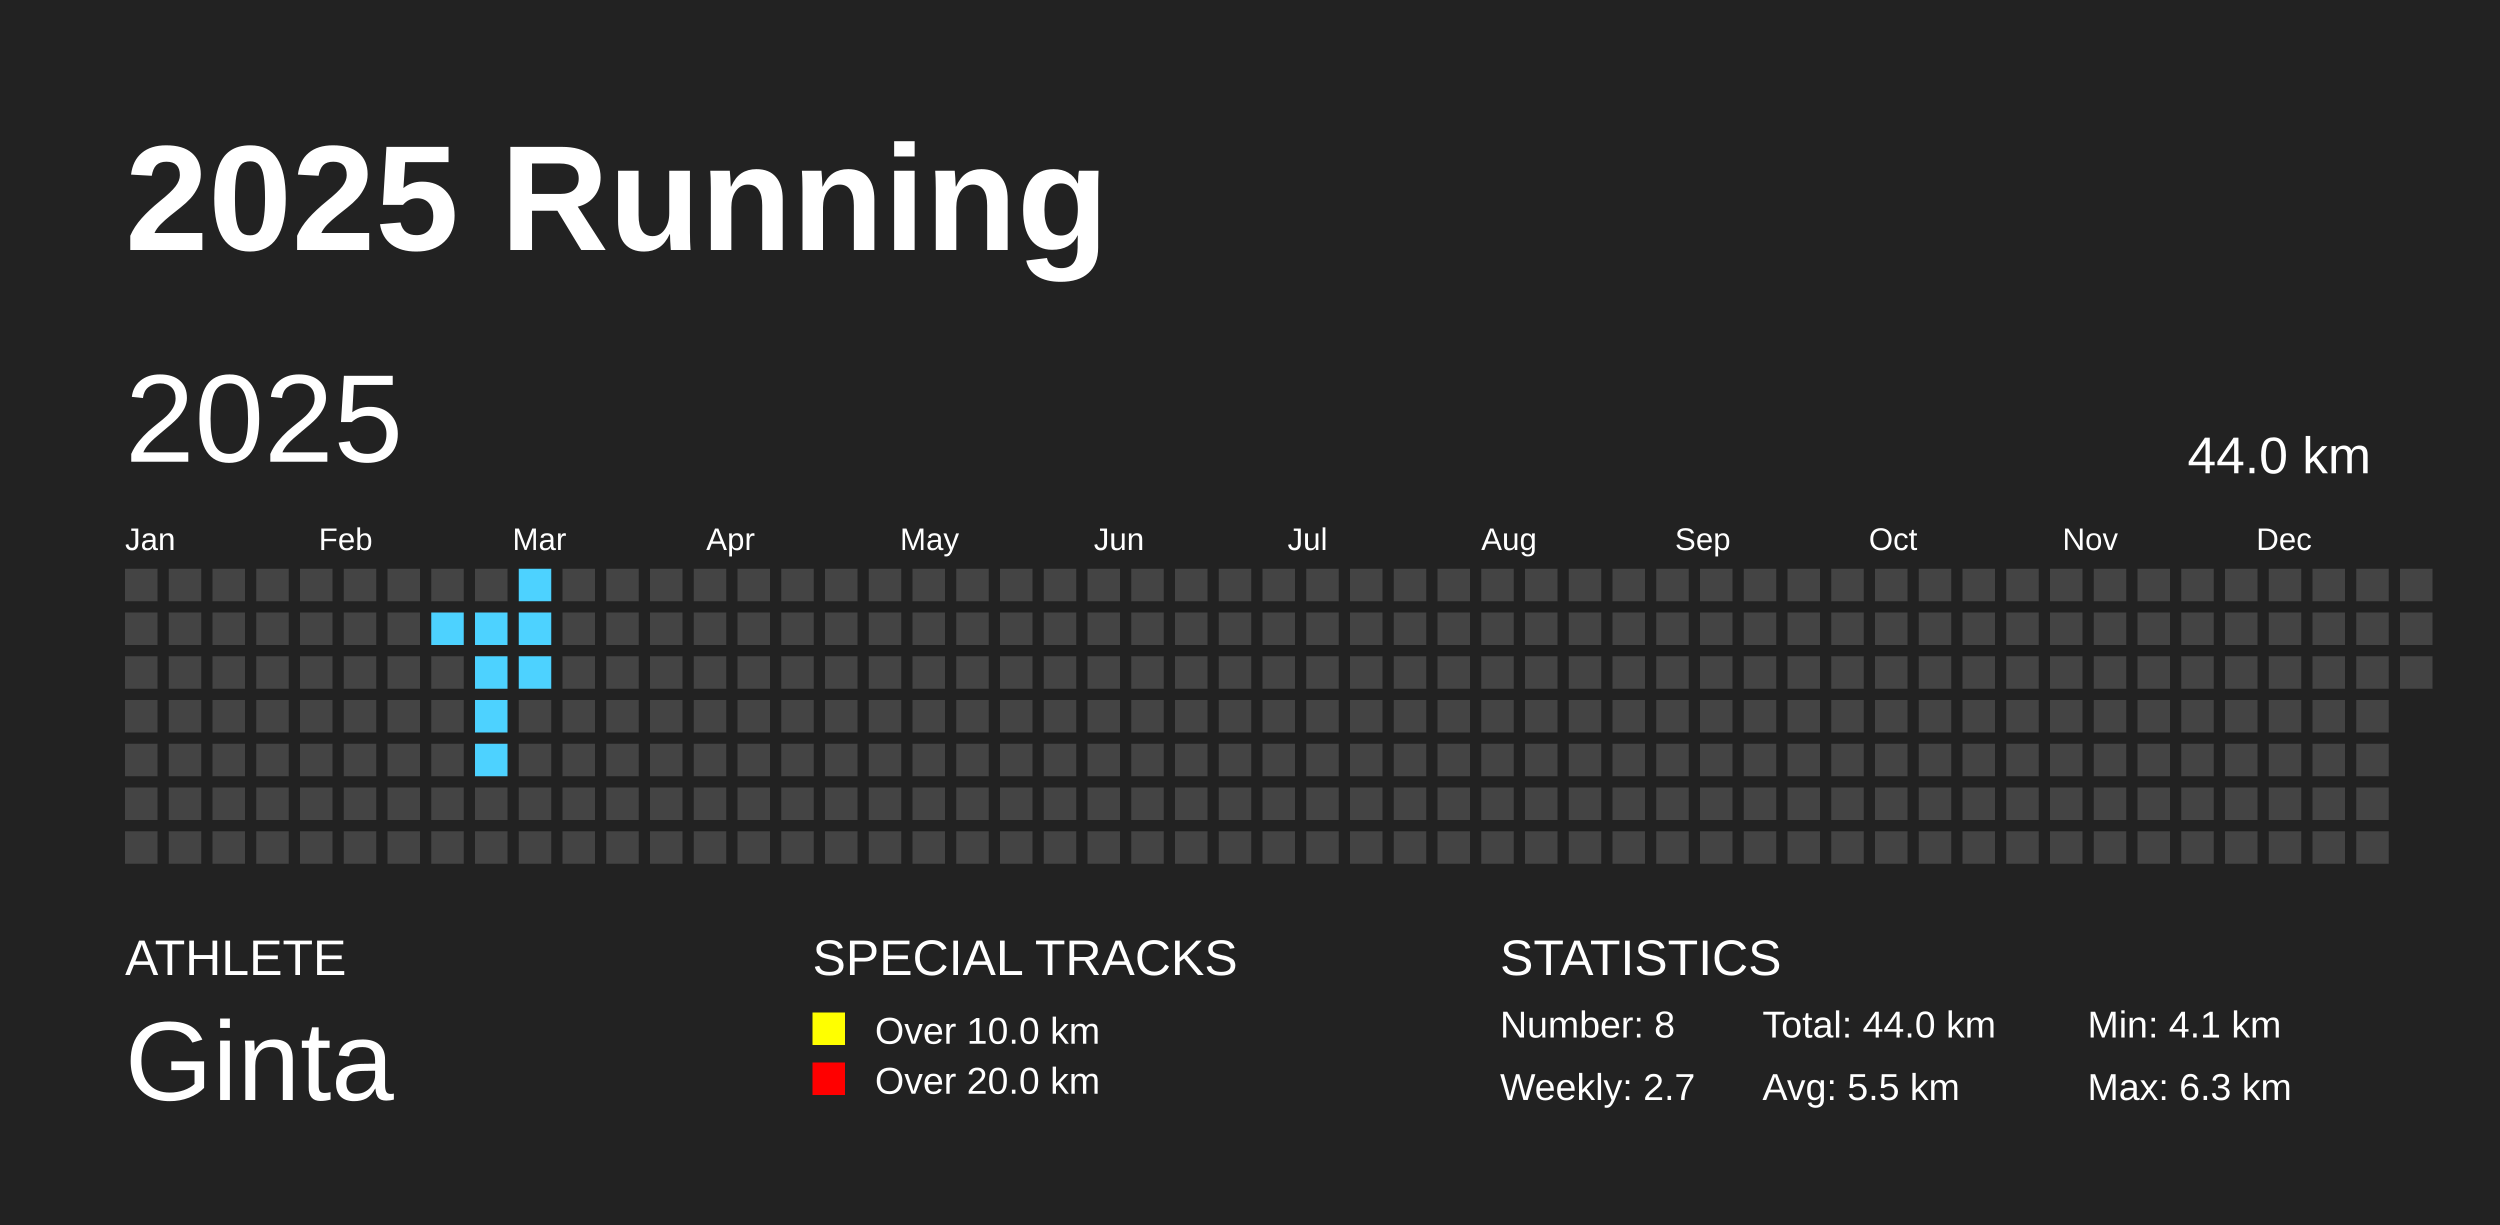
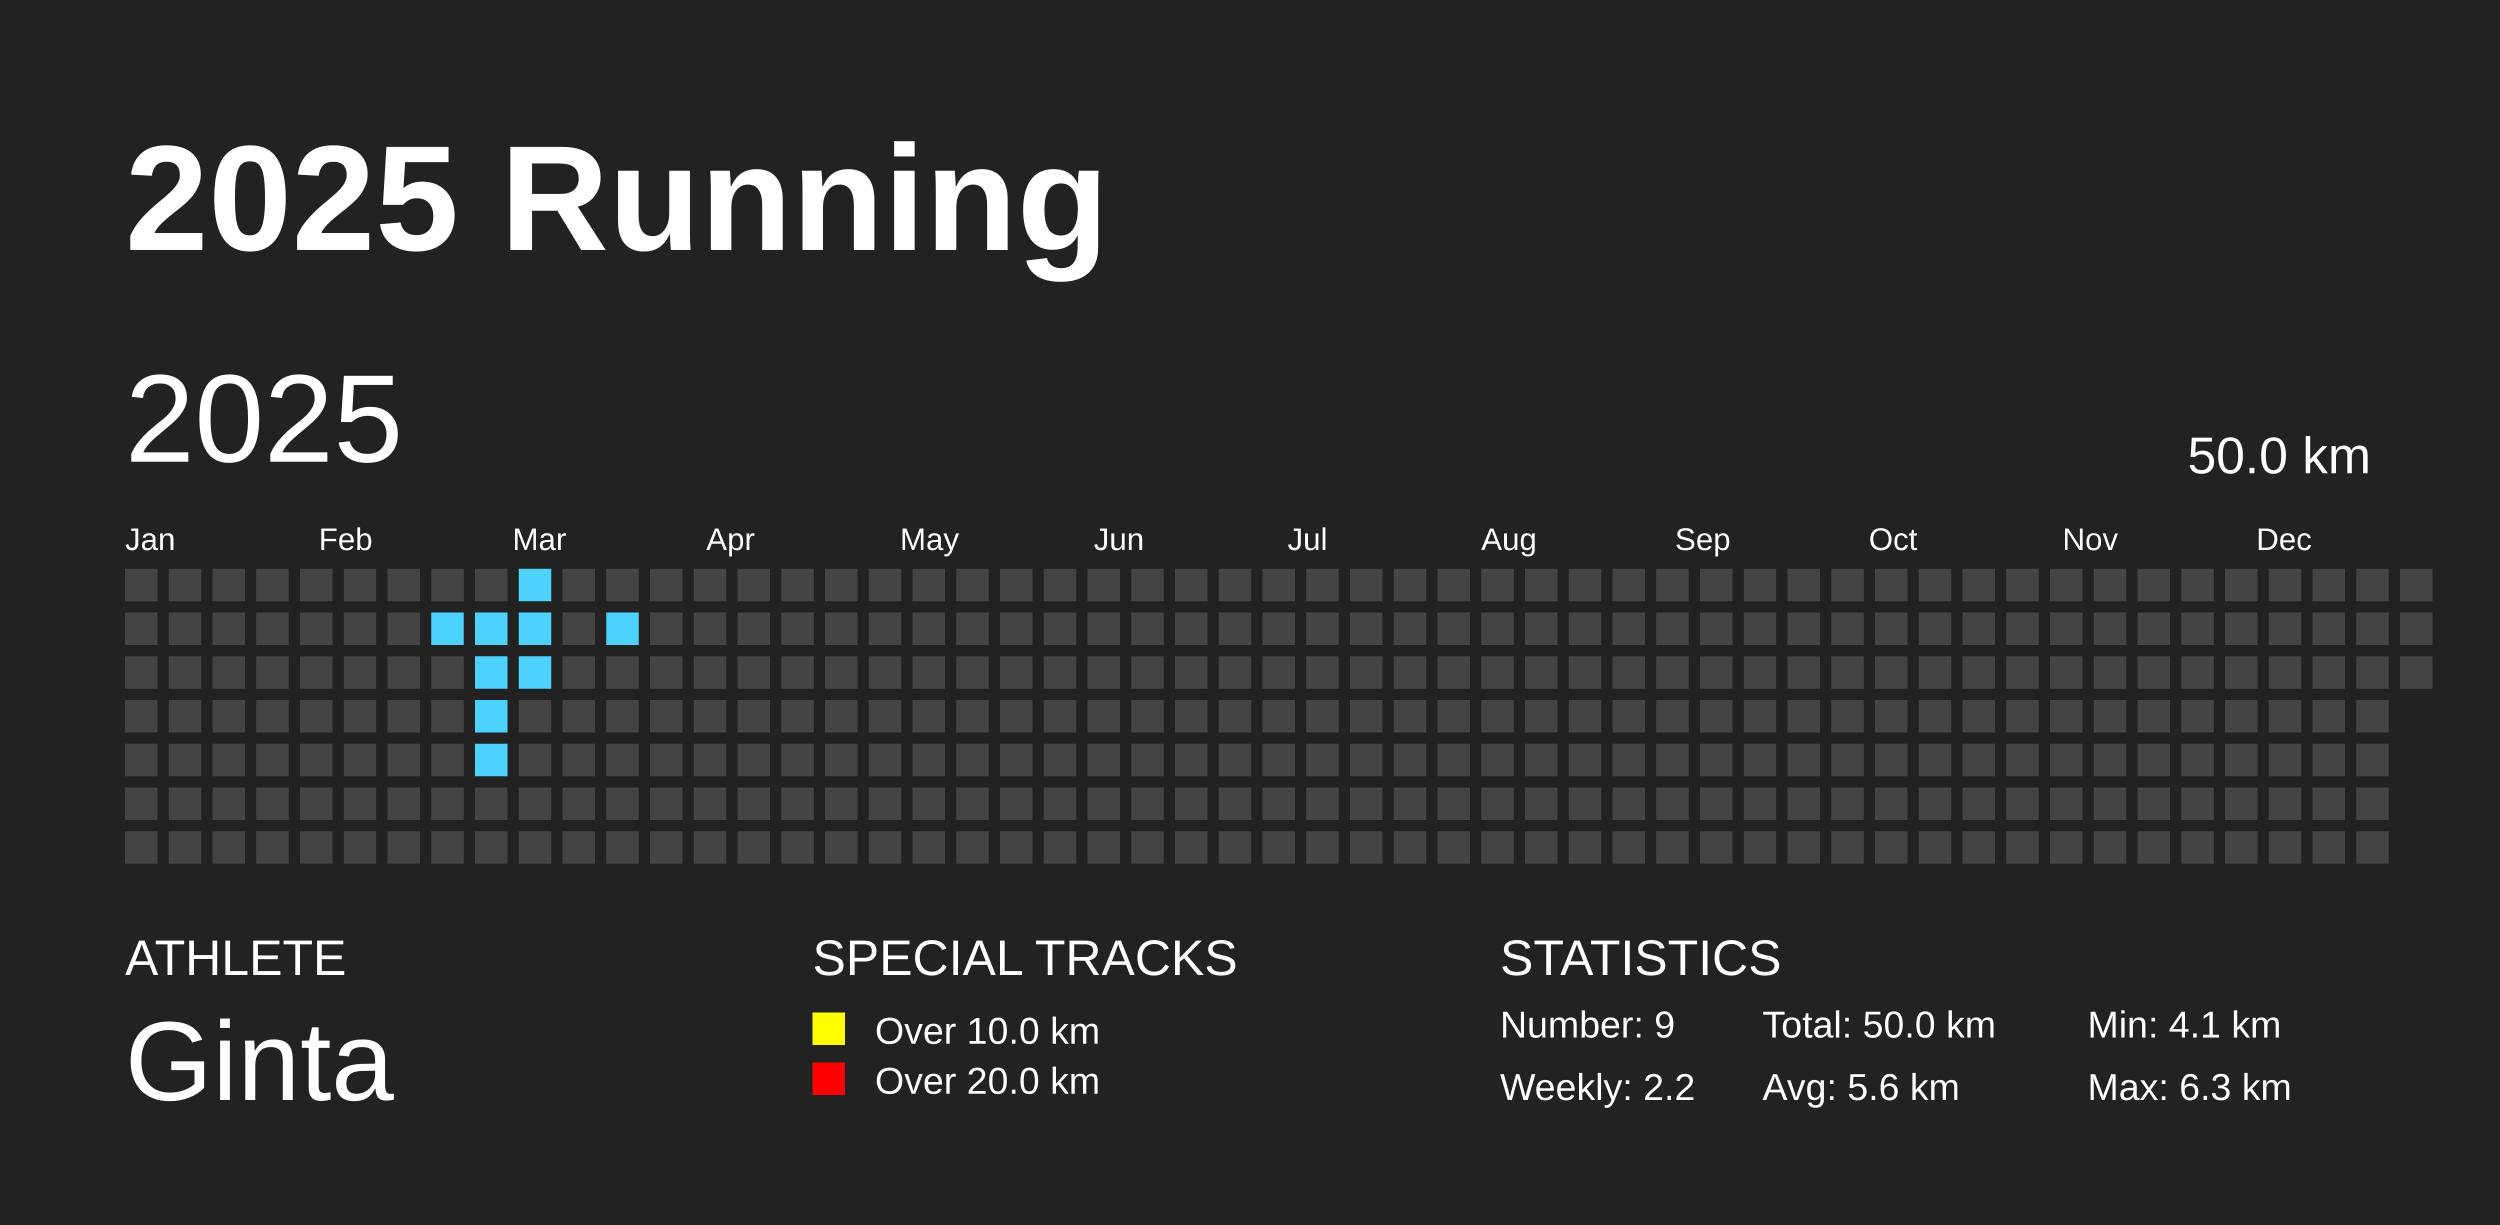
<svg xmlns="http://www.w3.org/2000/svg" baseProfile="full" height="98mm" version="1.1" viewBox="0,0,200,98" width="200mm">
  <defs />
  <rect fill="#222222" height="98" width="200" x="0" y="0" />
  <text fill="#FFFFFF" style="font-size:12px; font-family:Arial; font-weight:bold;" x="10" y="20">2025 Running</text>
  <text fill="#FFFFFF" style="font-size:4px; font-family:Arial" x="10" y="78">ATHLETE</text>
  <text fill="#FFFFFF" style="font-size:9px; font-family:Arial" x="10" y="88">Ginta</text>
  <text fill="#FFFFFF" style="font-size:4px; font-family:Arial" x="65" y="78">SPECIAL TRACKS</text>
  <rect fill="yellow" height="2.6" width="2.6" x="65" y="81" />
  <text fill="#FFFFFF" style="font-size:3px; font-family:Arial" x="70" y="83.5">Over 10.0 km</text>
  <rect fill="red" height="2.6" width="2.6" x="65" y="85" />
  <text fill="#FFFFFF" style="font-size:3px; font-family:Arial" x="70" y="87.5">Over 20.0 km</text>
  <text fill="#FFFFFF" style="font-size:4px; font-family:Arial" x="120" y="78">STATISTICS</text>
-   <text fill="#FFFFFF" style="font-size:3px; font-family:Arial" x="120" y="83">Number: 8</text>
-   <text fill="#FFFFFF" style="font-size:3px; font-family:Arial" x="120" y="88">Weekly: 2.7</text>
-   <text fill="#FFFFFF" style="font-size:3px; font-family:Arial" x="141" y="83">Total: 44.0 km</text>
-   <text fill="#FFFFFF" style="font-size:3px; font-family:Arial" x="141" y="88">Avg: 5.5 km</text>
+   <text fill="#FFFFFF" style="font-size:3px; font-family:Arial" x="120" y="83">Number: 9</text>
+   <text fill="#FFFFFF" style="font-size:3px; font-family:Arial" x="120" y="88">Weekly: 2.2</text>
+   <text fill="#FFFFFF" style="font-size:3px; font-family:Arial" x="141" y="83">Total: 50.0 km</text>
+   <text fill="#FFFFFF" style="font-size:3px; font-family:Arial" x="141" y="88">Avg: 5.6 km</text>
  <text fill="#FFFFFF" style="font-size:3px; font-family:Arial" x="167" y="83">Min: 4.1 km</text>
  <text fill="#FFFFFF" style="font-size:3px; font-family:Arial" x="167" y="88">Max: 6.3 km</text>
  <text dominant-baseline="hanging" fill="#FFFFFF" style="font-size:10.0px; font-family:Arial;" x="10" y="30">2025</text>
-   <text dominant-baseline="hanging" fill="#FFFFFF" style="font-size:4.125px; font-family:Arial;" x="175" y="35">44.0 km</text>
+   <text dominant-baseline="hanging" fill="#FFFFFF" style="font-size:4.125px; font-family:Arial;" x="175" y="35">50.0 km</text>
  <text fill="#FFFFFF" style="font-size:2.5px; font-family:Arial" x="10.0" y="44">Jan</text>
  <text fill="#FFFFFF" style="font-size:2.5px; font-family:Arial" x="25.5" y="44">Feb</text>
  <text fill="#FFFFFF" style="font-size:2.5px; font-family:Arial" x="41.0" y="44">Mar</text>
  <text fill="#FFFFFF" style="font-size:2.5px; font-family:Arial" x="56.5" y="44">Apr</text>
  <text fill="#FFFFFF" style="font-size:2.5px; font-family:Arial" x="72.0" y="44">May</text>
  <text fill="#FFFFFF" style="font-size:2.5px; font-family:Arial" x="87.5" y="44">Jun</text>
  <text fill="#FFFFFF" style="font-size:2.5px; font-family:Arial" x="103.0" y="44">Jul</text>
  <text fill="#FFFFFF" style="font-size:2.5px; font-family:Arial" x="118.5" y="44">Aug</text>
  <text fill="#FFFFFF" style="font-size:2.5px; font-family:Arial" x="134.0" y="44">Sep</text>
  <text fill="#FFFFFF" style="font-size:2.5px; font-family:Arial" x="149.5" y="44">Oct</text>
  <text fill="#FFFFFF" style="font-size:2.5px; font-family:Arial" x="165.0" y="44">Nov</text>
  <text fill="#FFFFFF" style="font-size:2.5px; font-family:Arial" x="180.5" y="44">Dec</text>
  <rect fill="#444444" height="2.6" width="2.6" x="10.0" y="45.5" />
  <rect fill="#444444" height="2.6" width="2.6" x="10.0" y="49.0" />
  <rect fill="#444444" height="2.6" width="2.6" x="10.0" y="52.5" />
  <rect fill="#444444" height="2.6" width="2.6" x="10.0" y="56.0" />
  <rect fill="#444444" height="2.6" width="2.6" x="10.0" y="59.5" />
  <rect fill="#444444" height="2.6" width="2.6" x="10.0" y="63.0" />
  <rect fill="#444444" height="2.6" width="2.6" x="10.0" y="66.5" />
  <rect fill="#444444" height="2.6" width="2.6" x="13.5" y="45.5" />
  <rect fill="#444444" height="2.6" width="2.6" x="13.5" y="49.0" />
  <rect fill="#444444" height="2.6" width="2.6" x="13.5" y="52.5" />
  <rect fill="#444444" height="2.6" width="2.6" x="13.5" y="56.0" />
  <rect fill="#444444" height="2.6" width="2.6" x="13.5" y="59.5" />
  <rect fill="#444444" height="2.6" width="2.6" x="13.5" y="63.0" />
  <rect fill="#444444" height="2.6" width="2.6" x="13.5" y="66.5" />
  <rect fill="#444444" height="2.6" width="2.6" x="17.0" y="45.5" />
  <rect fill="#444444" height="2.6" width="2.6" x="17.0" y="49.0" />
  <rect fill="#444444" height="2.6" width="2.6" x="17.0" y="52.5" />
  <rect fill="#444444" height="2.6" width="2.6" x="17.0" y="56.0" />
  <rect fill="#444444" height="2.6" width="2.6" x="17.0" y="59.5" />
  <rect fill="#444444" height="2.6" width="2.6" x="17.0" y="63.0" />
  <rect fill="#444444" height="2.6" width="2.6" x="17.0" y="66.5" />
  <rect fill="#444444" height="2.6" width="2.6" x="20.5" y="45.5" />
  <rect fill="#444444" height="2.6" width="2.6" x="20.5" y="49.0" />
  <rect fill="#444444" height="2.6" width="2.6" x="20.5" y="52.5" />
  <rect fill="#444444" height="2.6" width="2.6" x="20.5" y="56.0" />
  <rect fill="#444444" height="2.6" width="2.6" x="20.5" y="59.5" />
  <rect fill="#444444" height="2.6" width="2.6" x="20.5" y="63.0" />
  <rect fill="#444444" height="2.6" width="2.6" x="20.5" y="66.5" />
  <rect fill="#444444" height="2.6" width="2.6" x="24.0" y="45.5" />
  <rect fill="#444444" height="2.6" width="2.6" x="24.0" y="49.0" />
  <rect fill="#444444" height="2.6" width="2.6" x="24.0" y="52.5" />
  <rect fill="#444444" height="2.6" width="2.6" x="24.0" y="56.0" />
  <rect fill="#444444" height="2.6" width="2.6" x="24.0" y="59.5" />
  <rect fill="#444444" height="2.6" width="2.6" x="24.0" y="63.0" />
  <rect fill="#444444" height="2.6" width="2.6" x="24.0" y="66.5" />
  <rect fill="#444444" height="2.6" width="2.6" x="27.5" y="45.5" />
  <rect fill="#444444" height="2.6" width="2.6" x="27.5" y="49.0" />
  <rect fill="#444444" height="2.6" width="2.6" x="27.5" y="52.5" />
  <rect fill="#444444" height="2.6" width="2.6" x="27.5" y="56.0" />
  <rect fill="#444444" height="2.6" width="2.6" x="27.5" y="59.5" />
  <rect fill="#444444" height="2.6" width="2.6" x="27.5" y="63.0" />
  <rect fill="#444444" height="2.6" width="2.6" x="27.5" y="66.5" />
  <rect fill="#444444" height="2.6" width="2.6" x="31.0" y="45.5" />
  <rect fill="#444444" height="2.6" width="2.6" x="31.0" y="49.0" />
  <rect fill="#444444" height="2.6" width="2.6" x="31.0" y="52.5" />
  <rect fill="#444444" height="2.6" width="2.6" x="31.0" y="56.0" />
  <rect fill="#444444" height="2.6" width="2.6" x="31.0" y="59.5" />
  <rect fill="#444444" height="2.6" width="2.6" x="31.0" y="63.0" />
  <rect fill="#444444" height="2.6" width="2.6" x="31.0" y="66.5" />
  <rect fill="#444444" height="2.6" width="2.6" x="34.5" y="45.5" />
  <rect fill="#4dd2ff" height="2.6" width="2.6" x="34.5" y="49.0" />
  <rect fill="#444444" height="2.6" width="2.6" x="34.5" y="52.5" />
  <rect fill="#444444" height="2.6" width="2.6" x="34.5" y="56.0" />
  <rect fill="#444444" height="2.6" width="2.6" x="34.5" y="59.5" />
  <rect fill="#444444" height="2.6" width="2.6" x="34.5" y="63.0" />
  <rect fill="#444444" height="2.6" width="2.6" x="34.5" y="66.5" />
  <rect fill="#444444" height="2.6" width="2.6" x="38.0" y="45.5" />
  <rect fill="#4dd2ff" height="2.6" width="2.6" x="38.0" y="49.0" />
  <rect fill="#4dd2ff" height="2.6" width="2.6" x="38.0" y="52.5" />
  <rect fill="#4dd2ff" height="2.6" width="2.6" x="38.0" y="56.0" />
  <rect fill="#4dd2ff" height="2.6" width="2.6" x="38.0" y="59.5" />
  <rect fill="#444444" height="2.6" width="2.6" x="38.0" y="63.0" />
  <rect fill="#444444" height="2.6" width="2.6" x="38.0" y="66.5" />
  <rect fill="#4dd2ff" height="2.6" width="2.6" x="41.5" y="45.5" />
  <rect fill="#4dd2ff" height="2.6" width="2.6" x="41.5" y="49.0" />
  <rect fill="#4dd2ff" height="2.6" width="2.6" x="41.5" y="52.5" />
  <rect fill="#444444" height="2.6" width="2.6" x="41.5" y="56.0" />
  <rect fill="#444444" height="2.6" width="2.6" x="41.5" y="59.5" />
  <rect fill="#444444" height="2.6" width="2.6" x="41.5" y="63.0" />
  <rect fill="#444444" height="2.6" width="2.6" x="41.5" y="66.5" />
  <rect fill="#444444" height="2.6" width="2.6" x="45.0" y="45.5" />
  <rect fill="#444444" height="2.6" width="2.6" x="45.0" y="49.0" />
  <rect fill="#444444" height="2.6" width="2.6" x="45.0" y="52.5" />
  <rect fill="#444444" height="2.6" width="2.6" x="45.0" y="56.0" />
  <rect fill="#444444" height="2.6" width="2.6" x="45.0" y="59.5" />
  <rect fill="#444444" height="2.6" width="2.6" x="45.0" y="63.0" />
  <rect fill="#444444" height="2.6" width="2.6" x="45.0" y="66.5" />
  <rect fill="#444444" height="2.6" width="2.6" x="48.5" y="45.5" />
-   <rect fill="#444444" height="2.6" width="2.6" x="48.5" y="49.0" />
+   <rect fill="#4dd2ff" height="2.6" width="2.6" x="48.5" y="49.0" />
  <rect fill="#444444" height="2.6" width="2.6" x="48.5" y="52.5" />
  <rect fill="#444444" height="2.6" width="2.6" x="48.5" y="56.0" />
  <rect fill="#444444" height="2.6" width="2.6" x="48.5" y="59.5" />
  <rect fill="#444444" height="2.6" width="2.6" x="48.5" y="63.0" />
  <rect fill="#444444" height="2.6" width="2.6" x="48.5" y="66.5" />
  <rect fill="#444444" height="2.6" width="2.6" x="52.0" y="45.5" />
  <rect fill="#444444" height="2.6" width="2.6" x="52.0" y="49.0" />
  <rect fill="#444444" height="2.6" width="2.6" x="52.0" y="52.5" />
  <rect fill="#444444" height="2.6" width="2.6" x="52.0" y="56.0" />
  <rect fill="#444444" height="2.6" width="2.6" x="52.0" y="59.5" />
  <rect fill="#444444" height="2.6" width="2.6" x="52.0" y="63.0" />
  <rect fill="#444444" height="2.6" width="2.6" x="52.0" y="66.5" />
  <rect fill="#444444" height="2.6" width="2.6" x="55.5" y="45.5" />
  <rect fill="#444444" height="2.6" width="2.6" x="55.5" y="49.0" />
  <rect fill="#444444" height="2.6" width="2.6" x="55.5" y="52.5" />
  <rect fill="#444444" height="2.6" width="2.6" x="55.5" y="56.0" />
  <rect fill="#444444" height="2.6" width="2.6" x="55.5" y="59.5" />
  <rect fill="#444444" height="2.6" width="2.6" x="55.5" y="63.0" />
  <rect fill="#444444" height="2.6" width="2.6" x="55.5" y="66.5" />
  <rect fill="#444444" height="2.6" width="2.6" x="59.0" y="45.5" />
  <rect fill="#444444" height="2.6" width="2.6" x="59.0" y="49.0" />
  <rect fill="#444444" height="2.6" width="2.6" x="59.0" y="52.5" />
  <rect fill="#444444" height="2.6" width="2.6" x="59.0" y="56.0" />
  <rect fill="#444444" height="2.6" width="2.6" x="59.0" y="59.5" />
  <rect fill="#444444" height="2.6" width="2.6" x="59.0" y="63.0" />
  <rect fill="#444444" height="2.6" width="2.6" x="59.0" y="66.5" />
  <rect fill="#444444" height="2.6" width="2.6" x="62.5" y="45.5" />
  <rect fill="#444444" height="2.6" width="2.6" x="62.5" y="49.0" />
  <rect fill="#444444" height="2.6" width="2.6" x="62.5" y="52.5" />
  <rect fill="#444444" height="2.6" width="2.6" x="62.5" y="56.0" />
  <rect fill="#444444" height="2.6" width="2.6" x="62.5" y="59.5" />
  <rect fill="#444444" height="2.6" width="2.6" x="62.5" y="63.0" />
  <rect fill="#444444" height="2.6" width="2.6" x="62.5" y="66.5" />
  <rect fill="#444444" height="2.6" width="2.6" x="66.0" y="45.5" />
  <rect fill="#444444" height="2.6" width="2.6" x="66.0" y="49.0" />
  <rect fill="#444444" height="2.6" width="2.6" x="66.0" y="52.5" />
  <rect fill="#444444" height="2.6" width="2.6" x="66.0" y="56.0" />
  <rect fill="#444444" height="2.6" width="2.6" x="66.0" y="59.5" />
  <rect fill="#444444" height="2.6" width="2.6" x="66.0" y="63.0" />
  <rect fill="#444444" height="2.6" width="2.6" x="66.0" y="66.5" />
  <rect fill="#444444" height="2.6" width="2.6" x="69.5" y="45.5" />
  <rect fill="#444444" height="2.6" width="2.6" x="69.5" y="49.0" />
  <rect fill="#444444" height="2.6" width="2.6" x="69.5" y="52.5" />
  <rect fill="#444444" height="2.6" width="2.6" x="69.5" y="56.0" />
  <rect fill="#444444" height="2.6" width="2.6" x="69.5" y="59.5" />
  <rect fill="#444444" height="2.6" width="2.6" x="69.5" y="63.0" />
  <rect fill="#444444" height="2.6" width="2.6" x="69.5" y="66.5" />
  <rect fill="#444444" height="2.6" width="2.6" x="73.0" y="45.5" />
  <rect fill="#444444" height="2.6" width="2.6" x="73.0" y="49.0" />
  <rect fill="#444444" height="2.6" width="2.6" x="73.0" y="52.5" />
  <rect fill="#444444" height="2.6" width="2.6" x="73.0" y="56.0" />
  <rect fill="#444444" height="2.6" width="2.6" x="73.0" y="59.5" />
  <rect fill="#444444" height="2.6" width="2.6" x="73.0" y="63.0" />
  <rect fill="#444444" height="2.6" width="2.6" x="73.0" y="66.5" />
  <rect fill="#444444" height="2.6" width="2.6" x="76.5" y="45.5" />
  <rect fill="#444444" height="2.6" width="2.6" x="76.5" y="49.0" />
  <rect fill="#444444" height="2.6" width="2.6" x="76.5" y="52.5" />
  <rect fill="#444444" height="2.6" width="2.6" x="76.5" y="56.0" />
  <rect fill="#444444" height="2.6" width="2.6" x="76.5" y="59.5" />
  <rect fill="#444444" height="2.6" width="2.6" x="76.5" y="63.0" />
  <rect fill="#444444" height="2.6" width="2.6" x="76.5" y="66.5" />
  <rect fill="#444444" height="2.6" width="2.6" x="80.0" y="45.5" />
  <rect fill="#444444" height="2.6" width="2.6" x="80.0" y="49.0" />
  <rect fill="#444444" height="2.6" width="2.6" x="80.0" y="52.5" />
  <rect fill="#444444" height="2.6" width="2.6" x="80.0" y="56.0" />
  <rect fill="#444444" height="2.6" width="2.6" x="80.0" y="59.5" />
  <rect fill="#444444" height="2.6" width="2.6" x="80.0" y="63.0" />
  <rect fill="#444444" height="2.6" width="2.6" x="80.0" y="66.5" />
  <rect fill="#444444" height="2.6" width="2.6" x="83.5" y="45.5" />
  <rect fill="#444444" height="2.6" width="2.6" x="83.5" y="49.0" />
  <rect fill="#444444" height="2.6" width="2.6" x="83.5" y="52.5" />
  <rect fill="#444444" height="2.6" width="2.6" x="83.5" y="56.0" />
  <rect fill="#444444" height="2.6" width="2.6" x="83.5" y="59.5" />
  <rect fill="#444444" height="2.6" width="2.6" x="83.5" y="63.0" />
  <rect fill="#444444" height="2.6" width="2.6" x="83.5" y="66.5" />
  <rect fill="#444444" height="2.6" width="2.6" x="87.0" y="45.5" />
  <rect fill="#444444" height="2.6" width="2.6" x="87.0" y="49.0" />
  <rect fill="#444444" height="2.6" width="2.6" x="87.0" y="52.5" />
  <rect fill="#444444" height="2.6" width="2.6" x="87.0" y="56.0" />
  <rect fill="#444444" height="2.6" width="2.6" x="87.0" y="59.5" />
  <rect fill="#444444" height="2.6" width="2.6" x="87.0" y="63.0" />
  <rect fill="#444444" height="2.6" width="2.6" x="87.0" y="66.5" />
  <rect fill="#444444" height="2.6" width="2.6" x="90.5" y="45.5" />
  <rect fill="#444444" height="2.6" width="2.6" x="90.5" y="49.0" />
  <rect fill="#444444" height="2.6" width="2.6" x="90.5" y="52.5" />
  <rect fill="#444444" height="2.6" width="2.6" x="90.5" y="56.0" />
  <rect fill="#444444" height="2.6" width="2.6" x="90.5" y="59.5" />
  <rect fill="#444444" height="2.6" width="2.6" x="90.5" y="63.0" />
  <rect fill="#444444" height="2.6" width="2.6" x="90.5" y="66.5" />
  <rect fill="#444444" height="2.6" width="2.6" x="94.0" y="45.5" />
  <rect fill="#444444" height="2.6" width="2.6" x="94.0" y="49.0" />
  <rect fill="#444444" height="2.6" width="2.6" x="94.0" y="52.5" />
  <rect fill="#444444" height="2.6" width="2.6" x="94.0" y="56.0" />
  <rect fill="#444444" height="2.6" width="2.6" x="94.0" y="59.5" />
  <rect fill="#444444" height="2.6" width="2.6" x="94.0" y="63.0" />
  <rect fill="#444444" height="2.6" width="2.6" x="94.0" y="66.5" />
  <rect fill="#444444" height="2.6" width="2.6" x="97.5" y="45.5" />
  <rect fill="#444444" height="2.6" width="2.6" x="97.5" y="49.0" />
  <rect fill="#444444" height="2.6" width="2.6" x="97.5" y="52.5" />
  <rect fill="#444444" height="2.6" width="2.6" x="97.5" y="56.0" />
  <rect fill="#444444" height="2.6" width="2.6" x="97.5" y="59.5" />
  <rect fill="#444444" height="2.6" width="2.6" x="97.5" y="63.0" />
  <rect fill="#444444" height="2.6" width="2.6" x="97.5" y="66.5" />
  <rect fill="#444444" height="2.6" width="2.6" x="101.0" y="45.5" />
  <rect fill="#444444" height="2.6" width="2.6" x="101.0" y="49.0" />
  <rect fill="#444444" height="2.6" width="2.6" x="101.0" y="52.5" />
  <rect fill="#444444" height="2.6" width="2.6" x="101.0" y="56.0" />
  <rect fill="#444444" height="2.6" width="2.6" x="101.0" y="59.5" />
  <rect fill="#444444" height="2.6" width="2.6" x="101.0" y="63.0" />
  <rect fill="#444444" height="2.6" width="2.6" x="101.0" y="66.5" />
  <rect fill="#444444" height="2.6" width="2.6" x="104.5" y="45.5" />
  <rect fill="#444444" height="2.6" width="2.6" x="104.5" y="49.0" />
  <rect fill="#444444" height="2.6" width="2.6" x="104.5" y="52.5" />
  <rect fill="#444444" height="2.6" width="2.6" x="104.5" y="56.0" />
  <rect fill="#444444" height="2.6" width="2.6" x="104.5" y="59.5" />
  <rect fill="#444444" height="2.6" width="2.6" x="104.5" y="63.0" />
  <rect fill="#444444" height="2.6" width="2.6" x="104.5" y="66.5" />
  <rect fill="#444444" height="2.6" width="2.6" x="108.0" y="45.5" />
  <rect fill="#444444" height="2.6" width="2.6" x="108.0" y="49.0" />
  <rect fill="#444444" height="2.6" width="2.6" x="108.0" y="52.5" />
  <rect fill="#444444" height="2.6" width="2.6" x="108.0" y="56.0" />
  <rect fill="#444444" height="2.6" width="2.6" x="108.0" y="59.5" />
  <rect fill="#444444" height="2.6" width="2.6" x="108.0" y="63.0" />
  <rect fill="#444444" height="2.6" width="2.6" x="108.0" y="66.5" />
  <rect fill="#444444" height="2.6" width="2.6" x="111.5" y="45.5" />
  <rect fill="#444444" height="2.6" width="2.6" x="111.5" y="49.0" />
  <rect fill="#444444" height="2.6" width="2.6" x="111.5" y="52.5" />
  <rect fill="#444444" height="2.6" width="2.6" x="111.5" y="56.0" />
  <rect fill="#444444" height="2.6" width="2.6" x="111.5" y="59.5" />
  <rect fill="#444444" height="2.6" width="2.6" x="111.5" y="63.0" />
  <rect fill="#444444" height="2.6" width="2.6" x="111.5" y="66.5" />
  <rect fill="#444444" height="2.6" width="2.6" x="115.0" y="45.5" />
  <rect fill="#444444" height="2.6" width="2.6" x="115.0" y="49.0" />
  <rect fill="#444444" height="2.6" width="2.6" x="115.0" y="52.5" />
  <rect fill="#444444" height="2.6" width="2.6" x="115.0" y="56.0" />
  <rect fill="#444444" height="2.6" width="2.6" x="115.0" y="59.5" />
  <rect fill="#444444" height="2.6" width="2.6" x="115.0" y="63.0" />
  <rect fill="#444444" height="2.6" width="2.6" x="115.0" y="66.5" />
  <rect fill="#444444" height="2.6" width="2.6" x="118.5" y="45.5" />
  <rect fill="#444444" height="2.6" width="2.6" x="118.5" y="49.0" />
  <rect fill="#444444" height="2.6" width="2.6" x="118.5" y="52.5" />
  <rect fill="#444444" height="2.6" width="2.6" x="118.5" y="56.0" />
  <rect fill="#444444" height="2.6" width="2.6" x="118.5" y="59.5" />
  <rect fill="#444444" height="2.6" width="2.6" x="118.5" y="63.0" />
  <rect fill="#444444" height="2.6" width="2.6" x="118.5" y="66.5" />
  <rect fill="#444444" height="2.6" width="2.6" x="122.0" y="45.5" />
  <rect fill="#444444" height="2.6" width="2.6" x="122.0" y="49.0" />
  <rect fill="#444444" height="2.6" width="2.6" x="122.0" y="52.5" />
  <rect fill="#444444" height="2.6" width="2.6" x="122.0" y="56.0" />
  <rect fill="#444444" height="2.6" width="2.6" x="122.0" y="59.5" />
  <rect fill="#444444" height="2.6" width="2.6" x="122.0" y="63.0" />
  <rect fill="#444444" height="2.6" width="2.6" x="122.0" y="66.5" />
  <rect fill="#444444" height="2.6" width="2.6" x="125.5" y="45.5" />
  <rect fill="#444444" height="2.6" width="2.6" x="125.5" y="49.0" />
  <rect fill="#444444" height="2.6" width="2.6" x="125.5" y="52.5" />
  <rect fill="#444444" height="2.6" width="2.6" x="125.5" y="56.0" />
  <rect fill="#444444" height="2.6" width="2.6" x="125.5" y="59.5" />
  <rect fill="#444444" height="2.6" width="2.6" x="125.5" y="63.0" />
  <rect fill="#444444" height="2.6" width="2.6" x="125.5" y="66.5" />
  <rect fill="#444444" height="2.6" width="2.6" x="129.0" y="45.5" />
  <rect fill="#444444" height="2.6" width="2.6" x="129.0" y="49.0" />
  <rect fill="#444444" height="2.6" width="2.6" x="129.0" y="52.5" />
  <rect fill="#444444" height="2.6" width="2.6" x="129.0" y="56.0" />
  <rect fill="#444444" height="2.6" width="2.6" x="129.0" y="59.5" />
  <rect fill="#444444" height="2.6" width="2.6" x="129.0" y="63.0" />
  <rect fill="#444444" height="2.6" width="2.6" x="129.0" y="66.5" />
  <rect fill="#444444" height="2.6" width="2.6" x="132.5" y="45.5" />
  <rect fill="#444444" height="2.6" width="2.6" x="132.5" y="49.0" />
  <rect fill="#444444" height="2.6" width="2.6" x="132.5" y="52.5" />
  <rect fill="#444444" height="2.6" width="2.6" x="132.5" y="56.0" />
  <rect fill="#444444" height="2.6" width="2.6" x="132.5" y="59.5" />
  <rect fill="#444444" height="2.6" width="2.6" x="132.5" y="63.0" />
  <rect fill="#444444" height="2.6" width="2.6" x="132.5" y="66.5" />
  <rect fill="#444444" height="2.6" width="2.6" x="136.0" y="45.5" />
  <rect fill="#444444" height="2.6" width="2.6" x="136.0" y="49.0" />
  <rect fill="#444444" height="2.6" width="2.6" x="136.0" y="52.5" />
  <rect fill="#444444" height="2.6" width="2.6" x="136.0" y="56.0" />
  <rect fill="#444444" height="2.6" width="2.6" x="136.0" y="59.5" />
  <rect fill="#444444" height="2.6" width="2.6" x="136.0" y="63.0" />
  <rect fill="#444444" height="2.6" width="2.6" x="136.0" y="66.5" />
  <rect fill="#444444" height="2.6" width="2.6" x="139.5" y="45.5" />
  <rect fill="#444444" height="2.6" width="2.6" x="139.5" y="49.0" />
  <rect fill="#444444" height="2.6" width="2.6" x="139.5" y="52.5" />
  <rect fill="#444444" height="2.6" width="2.6" x="139.5" y="56.0" />
  <rect fill="#444444" height="2.6" width="2.6" x="139.5" y="59.5" />
  <rect fill="#444444" height="2.6" width="2.6" x="139.5" y="63.0" />
  <rect fill="#444444" height="2.6" width="2.6" x="139.5" y="66.5" />
  <rect fill="#444444" height="2.6" width="2.6" x="143.0" y="45.5" />
  <rect fill="#444444" height="2.6" width="2.6" x="143.0" y="49.0" />
  <rect fill="#444444" height="2.6" width="2.6" x="143.0" y="52.5" />
  <rect fill="#444444" height="2.6" width="2.6" x="143.0" y="56.0" />
  <rect fill="#444444" height="2.6" width="2.6" x="143.0" y="59.5" />
  <rect fill="#444444" height="2.6" width="2.6" x="143.0" y="63.0" />
  <rect fill="#444444" height="2.6" width="2.6" x="143.0" y="66.5" />
  <rect fill="#444444" height="2.6" width="2.6" x="146.5" y="45.5" />
  <rect fill="#444444" height="2.6" width="2.6" x="146.5" y="49.0" />
  <rect fill="#444444" height="2.6" width="2.6" x="146.5" y="52.5" />
  <rect fill="#444444" height="2.6" width="2.6" x="146.5" y="56.0" />
  <rect fill="#444444" height="2.6" width="2.6" x="146.5" y="59.5" />
  <rect fill="#444444" height="2.6" width="2.6" x="146.5" y="63.0" />
  <rect fill="#444444" height="2.6" width="2.6" x="146.5" y="66.5" />
  <rect fill="#444444" height="2.6" width="2.6" x="150.0" y="45.5" />
  <rect fill="#444444" height="2.6" width="2.6" x="150.0" y="49.0" />
  <rect fill="#444444" height="2.6" width="2.6" x="150.0" y="52.5" />
  <rect fill="#444444" height="2.6" width="2.6" x="150.0" y="56.0" />
  <rect fill="#444444" height="2.6" width="2.6" x="150.0" y="59.5" />
  <rect fill="#444444" height="2.6" width="2.6" x="150.0" y="63.0" />
  <rect fill="#444444" height="2.6" width="2.6" x="150.0" y="66.5" />
  <rect fill="#444444" height="2.6" width="2.6" x="153.5" y="45.5" />
  <rect fill="#444444" height="2.6" width="2.6" x="153.5" y="49.0" />
  <rect fill="#444444" height="2.6" width="2.6" x="153.5" y="52.5" />
  <rect fill="#444444" height="2.6" width="2.6" x="153.5" y="56.0" />
  <rect fill="#444444" height="2.6" width="2.6" x="153.5" y="59.5" />
  <rect fill="#444444" height="2.6" width="2.6" x="153.5" y="63.0" />
  <rect fill="#444444" height="2.6" width="2.6" x="153.5" y="66.5" />
  <rect fill="#444444" height="2.6" width="2.6" x="157.0" y="45.5" />
  <rect fill="#444444" height="2.6" width="2.6" x="157.0" y="49.0" />
  <rect fill="#444444" height="2.6" width="2.6" x="157.0" y="52.5" />
  <rect fill="#444444" height="2.6" width="2.6" x="157.0" y="56.0" />
  <rect fill="#444444" height="2.6" width="2.6" x="157.0" y="59.5" />
  <rect fill="#444444" height="2.6" width="2.6" x="157.0" y="63.0" />
  <rect fill="#444444" height="2.6" width="2.6" x="157.0" y="66.5" />
  <rect fill="#444444" height="2.6" width="2.6" x="160.5" y="45.5" />
  <rect fill="#444444" height="2.6" width="2.6" x="160.5" y="49.0" />
  <rect fill="#444444" height="2.6" width="2.6" x="160.5" y="52.5" />
  <rect fill="#444444" height="2.6" width="2.6" x="160.5" y="56.0" />
  <rect fill="#444444" height="2.6" width="2.6" x="160.5" y="59.5" />
  <rect fill="#444444" height="2.6" width="2.6" x="160.5" y="63.0" />
  <rect fill="#444444" height="2.6" width="2.6" x="160.5" y="66.5" />
  <rect fill="#444444" height="2.6" width="2.6" x="164.0" y="45.5" />
  <rect fill="#444444" height="2.6" width="2.6" x="164.0" y="49.0" />
  <rect fill="#444444" height="2.6" width="2.6" x="164.0" y="52.5" />
  <rect fill="#444444" height="2.6" width="2.6" x="164.0" y="56.0" />
  <rect fill="#444444" height="2.6" width="2.6" x="164.0" y="59.5" />
  <rect fill="#444444" height="2.6" width="2.6" x="164.0" y="63.0" />
  <rect fill="#444444" height="2.6" width="2.6" x="164.0" y="66.5" />
  <rect fill="#444444" height="2.6" width="2.6" x="167.5" y="45.5" />
  <rect fill="#444444" height="2.6" width="2.6" x="167.5" y="49.0" />
  <rect fill="#444444" height="2.6" width="2.6" x="167.5" y="52.5" />
  <rect fill="#444444" height="2.6" width="2.6" x="167.5" y="56.0" />
  <rect fill="#444444" height="2.6" width="2.6" x="167.5" y="59.5" />
  <rect fill="#444444" height="2.6" width="2.6" x="167.5" y="63.0" />
  <rect fill="#444444" height="2.6" width="2.6" x="167.5" y="66.5" />
  <rect fill="#444444" height="2.6" width="2.6" x="171.0" y="45.5" />
  <rect fill="#444444" height="2.6" width="2.6" x="171.0" y="49.0" />
  <rect fill="#444444" height="2.6" width="2.6" x="171.0" y="52.5" />
  <rect fill="#444444" height="2.6" width="2.6" x="171.0" y="56.0" />
  <rect fill="#444444" height="2.6" width="2.6" x="171.0" y="59.5" />
  <rect fill="#444444" height="2.6" width="2.6" x="171.0" y="63.0" />
  <rect fill="#444444" height="2.6" width="2.6" x="171.0" y="66.5" />
  <rect fill="#444444" height="2.6" width="2.6" x="174.5" y="45.5" />
  <rect fill="#444444" height="2.6" width="2.6" x="174.5" y="49.0" />
  <rect fill="#444444" height="2.6" width="2.6" x="174.5" y="52.5" />
  <rect fill="#444444" height="2.6" width="2.6" x="174.5" y="56.0" />
  <rect fill="#444444" height="2.6" width="2.6" x="174.5" y="59.5" />
  <rect fill="#444444" height="2.6" width="2.6" x="174.5" y="63.0" />
  <rect fill="#444444" height="2.6" width="2.6" x="174.5" y="66.5" />
  <rect fill="#444444" height="2.6" width="2.6" x="178.0" y="45.5" />
  <rect fill="#444444" height="2.6" width="2.6" x="178.0" y="49.0" />
  <rect fill="#444444" height="2.6" width="2.6" x="178.0" y="52.5" />
  <rect fill="#444444" height="2.6" width="2.6" x="178.0" y="56.0" />
  <rect fill="#444444" height="2.6" width="2.6" x="178.0" y="59.5" />
  <rect fill="#444444" height="2.6" width="2.6" x="178.0" y="63.0" />
  <rect fill="#444444" height="2.6" width="2.6" x="178.0" y="66.5" />
  <rect fill="#444444" height="2.6" width="2.6" x="181.5" y="45.5" />
  <rect fill="#444444" height="2.6" width="2.6" x="181.5" y="49.0" />
  <rect fill="#444444" height="2.6" width="2.6" x="181.5" y="52.5" />
  <rect fill="#444444" height="2.6" width="2.6" x="181.5" y="56.0" />
  <rect fill="#444444" height="2.6" width="2.6" x="181.5" y="59.5" />
  <rect fill="#444444" height="2.6" width="2.6" x="181.5" y="63.0" />
  <rect fill="#444444" height="2.6" width="2.6" x="181.5" y="66.5" />
  <rect fill="#444444" height="2.6" width="2.6" x="185.0" y="45.5" />
  <rect fill="#444444" height="2.6" width="2.6" x="185.0" y="49.0" />
  <rect fill="#444444" height="2.6" width="2.6" x="185.0" y="52.5" />
  <rect fill="#444444" height="2.6" width="2.6" x="185.0" y="56.0" />
  <rect fill="#444444" height="2.6" width="2.6" x="185.0" y="59.5" />
  <rect fill="#444444" height="2.6" width="2.6" x="185.0" y="63.0" />
  <rect fill="#444444" height="2.6" width="2.6" x="185.0" y="66.5" />
  <rect fill="#444444" height="2.6" width="2.6" x="188.5" y="45.5" />
  <rect fill="#444444" height="2.6" width="2.6" x="188.5" y="49.0" />
  <rect fill="#444444" height="2.6" width="2.6" x="188.5" y="52.5" />
  <rect fill="#444444" height="2.6" width="2.6" x="188.5" y="56.0" />
  <rect fill="#444444" height="2.6" width="2.6" x="188.5" y="59.5" />
  <rect fill="#444444" height="2.6" width="2.6" x="188.5" y="63.0" />
  <rect fill="#444444" height="2.6" width="2.6" x="188.5" y="66.5" />
  <rect fill="#444444" height="2.6" width="2.6" x="192.0" y="45.5" />
  <rect fill="#444444" height="2.6" width="2.6" x="192.0" y="49.0" />
  <rect fill="#444444" height="2.6" width="2.6" x="192.0" y="52.5" />
</svg>
